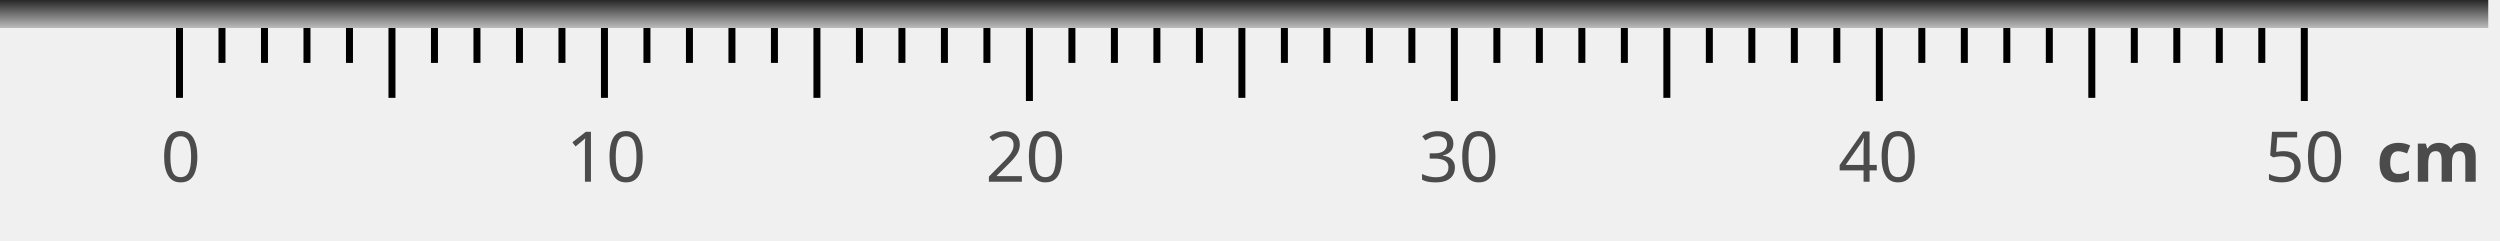
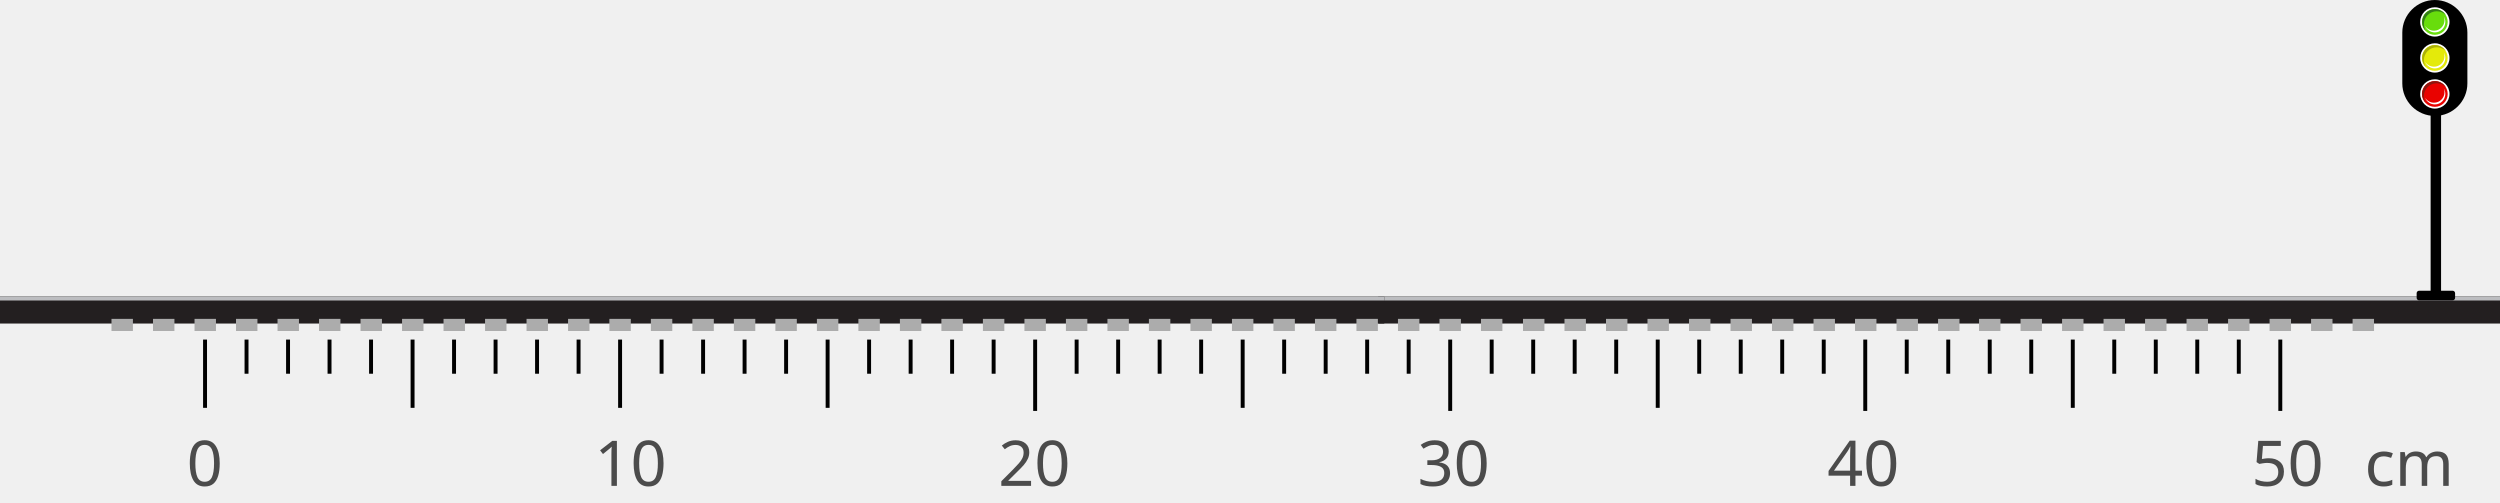
- <svg xmlns="http://www.w3.org/2000/svg" viewBox="0 0 357.68 34.4">
+ <svg xmlns="http://www.w3.org/2000/svg" xmlns:xlink="http://www.w3.org/1999/xlink" id="Layer_2" data-name="Layer 2" viewBox="0 0 634.62 127.6">
  <defs>
-     <style>.cls-1{fill:none;stroke:#000;stroke-miterlimit:10;}.cls-2{fill:url(#linear-gradient);}.cls-3,.cls-4{font-size:10px;fill:#4b4b4b;}.cls-3{font-family:Montserrat-Regular, Montserrat;}.cls-4{font-family:Montserrat-Bold, Montserrat;font-weight:700;}</style>
-     <linearGradient id="linear-gradient" x1="1141" y1="-587.86" x2="1141" y2="-580.92" gradientTransform="translate(-963 586)" gradientUnits="userSpaceOnUse">
-       <stop offset="0" stop-color="#fff" />
-       <stop offset="1" />
-     </linearGradient>
+     <style>
+       .cls-1 {
+         fill: #bcbdc0;
+       }
+ 
+       .cls-1, .cls-2, .cls-3, .cls-4, .cls-5, .cls-6, .cls-7, .cls-8, .cls-9, .cls-10 {
+         fill-rule: evenodd;
+       }
+ 
+       .cls-11 {
+         fill: #fff;
+       }
+ 
+       .cls-12 {
+         fill: none;
+         stroke: #000;
+         stroke-miterlimit: 10;
+       }
+ 
+       .cls-2 {
+         fill: #e90200;
+       }
+ 
+       .cls-13 {
+         font-family: Montserrat-Bold, Montserrat;
+       }
+ 
+       .cls-13, .cls-14 {
+         fill: #4b4b4b;
+         font-size: 16px;
+       }
+ 
+       .cls-3 {
+         fill: #e4ea0a;
+       }
+ 
+       .cls-4 {
+         fill: #337d17;
+       }
+ 
+       .cls-5 {
+         fill: #68dd0c;
+       }
+ 
+       .cls-6 {
+         fill: #abb008;
+       }
+ 
+       .cls-7 {
+         fill: #231f20;
+       }
+ 
+       .cls-8 {
+         fill: #acacac;
+       }
+ 
+       .cls-14 {
+         font-family: Montserrat-Regular, Montserrat;
+       }
+ 
+       .cls-9 {
+         fill: #8c160e;
+       }
+     </style>
+     <symbol id="New_Symbol_5" data-name="New Symbol 5" viewBox="0 0 5.44 3.08">
+       <path class="cls-8" d="M0,0H5.44V3.08H0V0H0Z" />
+     </symbol>
  </defs>
-   <g id="Layer_2" data-name="Layer 2">
-     <g id="Portrait">
-       <g id="page-01">
-         <g id="Layer_26" data-name="Layer 26">
-           <line class="cls-1" x1="25.68" y1="4" x2="25.68" y2="14" />
-           <line class="cls-1" x1="31.76" y1="4" x2="31.76" y2="9" />
-           <line class="cls-1" x1="37.84" y1="4" x2="37.84" y2="9" />
-           <line class="cls-1" x1="43.92" y1="4" x2="43.92" y2="9" />
-           <line class="cls-1" x1="50" y1="4" x2="50" y2="9" />
-           <line class="cls-1" x1="56.08" y1="4" x2="56.08" y2="14" />
-           <line class="cls-1" x1="62.16" y1="4" x2="62.16" y2="9" />
-           <line class="cls-1" x1="68.24" y1="4" x2="68.24" y2="9" />
-           <line class="cls-1" x1="74.32" y1="4" x2="74.32" y2="9" />
-           <line class="cls-1" x1="80.4" y1="4" x2="80.4" y2="9" />
-           <line class="cls-1" x1="92.56" y1="4" x2="92.56" y2="9" />
-           <line class="cls-1" x1="98.64" y1="4" x2="98.64" y2="9" />
-           <line class="cls-1" x1="104.72" y1="4" x2="104.72" y2="9" />
-           <line class="cls-1" x1="110.8" y1="4" x2="110.8" y2="9" />
-           <line class="cls-1" x1="116.88" y1="4" x2="116.88" y2="14" />
-           <line class="cls-1" x1="122.96" y1="4" x2="122.96" y2="9" />
-           <line class="cls-1" x1="129.04" y1="4" x2="129.04" y2="9" />
-           <line class="cls-1" x1="135.12" y1="4" x2="135.12" y2="9" />
-           <line class="cls-1" x1="141.2" y1="4" x2="141.2" y2="9" />
-           <line class="cls-1" x1="153.36" y1="4" x2="153.36" y2="9" />
-           <line class="cls-1" x1="159.44" y1="4" x2="159.44" y2="9" />
-           <line class="cls-1" x1="165.52" y1="4" x2="165.52" y2="9" />
-           <line class="cls-1" x1="171.6" y1="4" x2="171.6" y2="9" />
-           <line class="cls-1" x1="177.68" y1="4" x2="177.68" y2="14" />
-           <line class="cls-1" x1="183.76" y1="4" x2="183.76" y2="9" />
-           <line class="cls-1" x1="189.84" y1="4" x2="189.84" y2="9" />
-           <line class="cls-1" x1="195.92" y1="4" x2="195.92" y2="9" />
-           <line class="cls-1" x1="202" y1="4" x2="202" y2="9" />
-           <line class="cls-1" x1="214.16" y1="4" x2="214.16" y2="9" />
-           <line class="cls-1" x1="220.24" y1="4" x2="220.24" y2="9" />
-           <line class="cls-1" x1="226.32" y1="4" x2="226.32" y2="9" />
-           <line class="cls-1" x1="232.4" y1="4" x2="232.4" y2="9" />
-           <line class="cls-1" x1="238.48" y1="4" x2="238.48" y2="14" />
-           <line class="cls-1" x1="244.56" y1="4" x2="244.56" y2="9" />
-           <line class="cls-1" x1="250.64" y1="4" x2="250.64" y2="9" />
-           <line class="cls-1" x1="256.72" y1="4" x2="256.72" y2="9" />
-           <line class="cls-1" x1="262.8" y1="4" x2="262.8" y2="9" />
-           <line class="cls-1" x1="274.96" y1="4" x2="274.96" y2="9" />
-           <line class="cls-1" x1="281.04" y1="4" x2="281.04" y2="9" />
-           <line class="cls-1" x1="287.12" y1="4" x2="287.12" y2="9" />
-           <line class="cls-1" x1="293.2" y1="4" x2="293.2" y2="9" />
-           <line class="cls-1" x1="299.28" y1="4" x2="299.28" y2="14" />
-           <line class="cls-1" x1="305.36" y1="4" x2="305.36" y2="9" />
-           <line class="cls-1" x1="311.44" y1="4" x2="311.44" y2="9" />
-           <line class="cls-1" x1="317.52" y1="4" x2="317.52" y2="9" />
-           <line class="cls-1" x1="323.6" y1="4" x2="323.6" y2="9" />
-           <line class="cls-1" x1="86.48" y1="4" x2="86.48" y2="14" />
-           <line class="cls-1" x1="147.28" y1="4" x2="147.28" y2="14.45" />
-           <line class="cls-1" x1="208.08" y1="4" x2="208.08" y2="14.45" />
-           <line class="cls-1" x1="268.88" y1="4" x2="268.88" y2="14.45" />
-           <line class="cls-1" x1="329.68" y1="4" x2="329.68" y2="14.45" />
-           <rect class="cls-2" width="356" height="4" transform="translate(356 4) rotate(180)" />
+   <g id="Layer_12" data-name="Layer 12">
+     <g>
+       <polygon class="cls-7" points="634.62 82.13 349.88 82.13 349.88 75.27 634.62 75.27 634.62 82.13 634.62 82.13" />
+       <polygon class="cls-1" points="634.62 76.28 349.88 76.28 349.88 75.27 634.62 75.27 634.62 76.28 634.62 76.28" />
+       <polygon class="cls-7" points="351.4 82.13 0 82.13 0 75.27 351.4 75.27 351.4 82.13 351.4 82.13" />
+       <polygon class="cls-1" points="351.4 76.28 0 76.28 0 75.27 351.4 75.27 351.4 76.28 351.4 76.28" />
+     </g>
+     <g>
+       <text class="cls-14" transform="translate(47.4 123.34)">
+         <tspan x="0" y="0">0</tspan>
+       </text>
+       <text class="cls-14" transform="translate(150.91 123.34)">
+         <tspan x="0" y="0">10</tspan>
+       </text>
+       <text class="cls-14" transform="translate(253.42 123.34)">
+         <tspan x="0" y="0">20</tspan>
+       </text>
+       <text class="cls-14" transform="translate(359.86 123.34)">
+         <tspan x="0" y="0">30</tspan>
+       </text>
+       <text class="cls-14" transform="translate(463.83 123.34)">
+         <tspan x="0" y="0">40</tspan>
+       </text>
+       <text class="cls-14" transform="translate(571.54 123.34)">
+         <tspan x="0" y="0">50</tspan>
+       </text>
+       <text class="cls-13" transform="translate(600.26 123.34)">
+         <tspan x="0" y="0">cm</tspan>
+       </text>
+     </g>
+     <g>
+       <line class="cls-12" x1="52.05" y1="86.2" x2="52.05" y2="103.53" />
+       <line class="cls-12" x1="62.58" y1="86.2" x2="62.58" y2="94.87" />
+       <line class="cls-12" x1="73.12" y1="86.2" x2="73.12" y2="94.87" />
+       <line class="cls-12" x1="83.65" y1="86.2" x2="83.65" y2="94.87" />
+       <line class="cls-12" x1="94.19" y1="86.2" x2="94.19" y2="94.87" />
+       <line class="cls-12" x1="104.73" y1="86.2" x2="104.73" y2="103.53" />
+       <line class="cls-12" x1="115.26" y1="86.2" x2="115.26" y2="94.87" />
+       <line class="cls-12" x1="125.8" y1="86.2" x2="125.8" y2="94.87" />
+       <line class="cls-12" x1="136.33" y1="86.2" x2="136.33" y2="94.87" />
+       <line class="cls-12" x1="146.87" y1="86.2" x2="146.87" y2="94.87" />
+       <line class="cls-12" x1="167.94" y1="86.2" x2="167.94" y2="94.87" />
+       <line class="cls-12" x1="178.48" y1="86.2" x2="178.48" y2="94.87" />
+       <line class="cls-12" x1="189.01" y1="86.2" x2="189.01" y2="94.87" />
+       <line class="cls-12" x1="199.55" y1="86.2" x2="199.55" y2="94.87" />
+       <line class="cls-12" x1="210.09" y1="86.2" x2="210.09" y2="103.53" />
+       <line class="cls-12" x1="220.62" y1="86.2" x2="220.62" y2="94.87" />
+       <line class="cls-12" x1="231.16" y1="86.2" x2="231.16" y2="94.87" />
+       <line class="cls-12" x1="241.69" y1="86.2" x2="241.69" y2="94.87" />
+       <line class="cls-12" x1="252.23" y1="86.2" x2="252.23" y2="94.87" />
+       <line class="cls-12" x1="273.3" y1="86.2" x2="273.3" y2="94.87" />
+       <line class="cls-12" x1="283.84" y1="86.2" x2="283.84" y2="94.87" />
+       <line class="cls-12" x1="294.37" y1="86.2" x2="294.37" y2="94.87" />
+       <line class="cls-12" x1="304.91" y1="86.2" x2="304.91" y2="94.87" />
+       <line class="cls-12" x1="315.45" y1="86.2" x2="315.45" y2="103.53" />
+       <line class="cls-12" x1="325.98" y1="86.2" x2="325.98" y2="94.87" />
+       <line class="cls-12" x1="336.52" y1="86.2" x2="336.52" y2="94.87" />
+       <line class="cls-12" x1="347.05" y1="86.2" x2="347.05" y2="94.87" />
+       <line class="cls-12" x1="357.59" y1="86.2" x2="357.59" y2="94.87" />
+       <line class="cls-12" x1="378.66" y1="86.2" x2="378.66" y2="94.87" />
+       <line class="cls-12" x1="389.2" y1="86.2" x2="389.2" y2="94.87" />
+       <line class="cls-12" x1="399.73" y1="86.2" x2="399.73" y2="94.87" />
+       <line class="cls-12" x1="410.27" y1="86.2" x2="410.27" y2="94.87" />
+       <line class="cls-12" x1="420.81" y1="86.2" x2="420.81" y2="103.53" />
+       <line class="cls-12" x1="431.34" y1="86.2" x2="431.34" y2="94.87" />
+       <line class="cls-12" x1="441.88" y1="86.2" x2="441.88" y2="94.87" />
+       <line class="cls-12" x1="452.41" y1="86.2" x2="452.41" y2="94.87" />
+       <line class="cls-12" x1="462.95" y1="86.2" x2="462.95" y2="94.87" />
+       <line class="cls-12" x1="484.02" y1="86.2" x2="484.02" y2="94.87" />
+       <line class="cls-12" x1="494.56" y1="86.2" x2="494.56" y2="94.87" />
+       <line class="cls-12" x1="505.09" y1="86.2" x2="505.09" y2="94.87" />
+       <line class="cls-12" x1="515.63" y1="86.2" x2="515.63" y2="94.87" />
+       <line class="cls-12" x1="526.17" y1="86.2" x2="526.17" y2="103.53" />
+       <line class="cls-12" x1="536.7" y1="86.2" x2="536.7" y2="94.87" />
+       <line class="cls-12" x1="547.24" y1="86.2" x2="547.24" y2="94.87" />
+       <line class="cls-12" x1="557.77" y1="86.2" x2="557.77" y2="94.87" />
+       <line class="cls-12" x1="568.31" y1="86.2" x2="568.31" y2="94.87" />
+       <line class="cls-12" x1="157.41" y1="86.2" x2="157.41" y2="103.53" />
+       <line class="cls-12" x1="262.77" y1="86.2" x2="262.77" y2="104.31" />
+       <line class="cls-12" x1="368.13" y1="86.2" x2="368.13" y2="104.31" />
+       <line class="cls-12" x1="473.49" y1="86.2" x2="473.49" y2="104.31" />
+       <line class="cls-12" x1="578.85" y1="86.2" x2="578.85" y2="104.31" />
+       <use width="5.44" height="3.08" transform="translate(154.69 80.94)" xlink:href="#New_Symbol_5" />
+       <use width="5.44" height="3.08" transform="translate(165.22 80.94)" xlink:href="#New_Symbol_5" />
+       <use width="5.44" height="3.08" transform="translate(175.76 80.94)" xlink:href="#New_Symbol_5" />
+       <use width="5.44" height="3.08" transform="translate(186.29 80.94)" xlink:href="#New_Symbol_5" />
+       <use width="5.44" height="3.08" transform="translate(196.83 80.94)" xlink:href="#New_Symbol_5" />
+       <use width="5.44" height="3.08" transform="translate(207.37 80.94)" xlink:href="#New_Symbol_5" />
+       <use width="5.44" height="3.08" transform="translate(217.9 80.94)" xlink:href="#New_Symbol_5" />
+       <use width="5.44" height="3.08" transform="translate(228.44 80.94)" xlink:href="#New_Symbol_5" />
+       <use width="5.44" height="3.08" transform="translate(238.97 80.94)" xlink:href="#New_Symbol_5" />
+       <use width="5.44" height="3.08" transform="translate(249.51 80.94)" xlink:href="#New_Symbol_5" />
+       <use width="5.44" height="3.08" transform="translate(260.05 80.94)" xlink:href="#New_Symbol_5" />
+       <use width="5.44" height="3.08" transform="translate(270.58 80.94)" xlink:href="#New_Symbol_5" />
+       <use width="5.44" height="3.08" transform="translate(28.3 80.94)" xlink:href="#New_Symbol_5" />
+       <use width="5.44" height="3.08" transform="translate(38.84 80.94)" xlink:href="#New_Symbol_5" />
+       <use width="5.44" height="3.08" transform="translate(49.38 80.94)" xlink:href="#New_Symbol_5" />
+       <use width="5.44" height="3.08" transform="translate(59.91 80.94)" xlink:href="#New_Symbol_5" />
+       <use width="5.44" height="3.08" transform="translate(70.45 80.94)" xlink:href="#New_Symbol_5" />
+       <use width="5.44" height="3.08" transform="translate(80.98 80.94)" xlink:href="#New_Symbol_5" />
+       <use width="5.44" height="3.08" transform="translate(91.52 80.94)" xlink:href="#New_Symbol_5" />
+       <use width="5.44" height="3.08" transform="translate(102.06 80.94)" xlink:href="#New_Symbol_5" />
+       <use width="5.44" height="3.08" transform="translate(112.59 80.94)" xlink:href="#New_Symbol_5" />
+       <use width="5.44" height="3.08" transform="translate(123.13 80.94)" xlink:href="#New_Symbol_5" />
+       <use width="5.44" height="3.08" transform="translate(133.66 80.94)" xlink:href="#New_Symbol_5" />
+       <use width="5.44" height="3.08" transform="translate(144.2 80.94)" xlink:href="#New_Symbol_5" />
+       <use width="5.44" height="3.08" transform="translate(281.12 80.94)" xlink:href="#New_Symbol_5" />
+       <use width="5.44" height="3.08" transform="translate(291.65 80.94)" xlink:href="#New_Symbol_5" />
+       <use width="5.44" height="3.08" transform="translate(302.19 80.94)" xlink:href="#New_Symbol_5" />
+       <use width="5.44" height="3.08" transform="translate(312.73 80.94)" xlink:href="#New_Symbol_5" />
+       <use width="5.44" height="3.08" transform="translate(323.26 80.94)" xlink:href="#New_Symbol_5" />
+       <use width="5.44" height="3.08" transform="translate(333.8 80.94)" xlink:href="#New_Symbol_5" />
+       <use width="5.44" height="3.08" transform="translate(344.33 80.94)" xlink:href="#New_Symbol_5" />
+       <use width="5.44" height="3.08" transform="translate(354.87 80.94)" xlink:href="#New_Symbol_5" />
+       <use width="5.44" height="3.08" transform="translate(365.41 80.94)" xlink:href="#New_Symbol_5" />
+       <use width="5.44" height="3.08" transform="translate(375.94 80.94)" xlink:href="#New_Symbol_5" />
+       <use width="5.44" height="3.08" transform="translate(386.61 80.94)" xlink:href="#New_Symbol_5" />
+       <use width="5.44" height="3.08" transform="translate(397.14 80.94)" xlink:href="#New_Symbol_5" />
+       <use width="5.44" height="3.08" transform="translate(407.68 80.94)" xlink:href="#New_Symbol_5" />
+       <use width="5.44" height="3.08" transform="translate(418.21 80.94)" xlink:href="#New_Symbol_5" />
+       <use width="5.44" height="3.08" transform="translate(428.75 80.94)" xlink:href="#New_Symbol_5" />
+       <use width="5.44" height="3.08" transform="translate(439.29 80.94)" xlink:href="#New_Symbol_5" />
+       <use width="5.44" height="3.08" transform="translate(449.82 80.94)" xlink:href="#New_Symbol_5" />
+       <use width="5.44" height="3.08" transform="translate(460.36 80.94)" xlink:href="#New_Symbol_5" />
+       <use width="5.44" height="3.08" transform="translate(470.89 80.94)" xlink:href="#New_Symbol_5" />
+       <use width="5.44" height="3.08" transform="translate(481.43 80.94)" xlink:href="#New_Symbol_5" />
+       <use width="5.44" height="3.08" transform="translate(491.97 80.94)" xlink:href="#New_Symbol_5" />
+       <use width="5.44" height="3.08" transform="translate(502.37 80.94)" xlink:href="#New_Symbol_5" />
+       <use width="5.44" height="3.08" transform="translate(512.91 80.94)" xlink:href="#New_Symbol_5" />
+       <use width="5.44" height="3.08" transform="translate(523.45 80.94)" xlink:href="#New_Symbol_5" />
+       <use width="5.44" height="3.08" transform="translate(533.98 80.94)" xlink:href="#New_Symbol_5" />
+       <use width="5.44" height="3.08" transform="translate(544.52 80.94)" xlink:href="#New_Symbol_5" />
+       <use width="5.44" height="3.08" transform="translate(555.05 80.94)" xlink:href="#New_Symbol_5" />
+       <use width="5.44" height="3.08" transform="translate(565.59 80.94)" xlink:href="#New_Symbol_5" />
+       <use width="5.44" height="3.08" transform="translate(576.13 80.94)" xlink:href="#New_Symbol_5" />
+       <use width="5.44" height="3.08" transform="translate(586.66 80.94)" xlink:href="#New_Symbol_5" />
+       <use width="5.44" height="3.08" transform="translate(597.2 80.94)" xlink:href="#New_Symbol_5" />
+     </g>
+     <g>
+       <path class="cls-10" d="M618.08,0h0c4.54,0,8.26,3.72,8.26,8.26v12.91c0,4.54-3.72,8.26-8.26,8.26s-8.26-3.72-8.26-8.26V8.26c0-4.54,3.72-8.26,8.26-8.26Z" />
+       <g>
+         <g>
+           <circle class="cls-11" cx="618.08" cy="5.57" r="3.72" />
+           <g>
+             <path class="cls-5" d="M620.34,4.17c.25,.41,.4,.89,.4,1.4,0,1.47-1.19,2.66-2.66,2.66-1.13,0-2.1-.71-2.48-1.7,.47,.76,1.31,1.26,2.27,1.26,1.47,0,2.66-1.19,2.66-2.66,0-.34-.06-.67-.18-.96h0Zm-2.27-1.87c1.81,0,3.27,1.46,3.27,3.27s-1.46,3.27-3.27,3.27-3.27-1.46-3.27-3.27,1.46-3.27,3.27-3.27Z" />
+             <path class="cls-4" d="M615.3,6.13c0-1.81,1.46-3.27,3.27-3.27,.9,0,1.71,.36,2.3,.95-.58-.9-1.6-1.5-2.75-1.5-1.81,0-3.27,1.46-3.27,3.27,0,.91,.37,1.73,.97,2.32-.33-.51-.52-1.12-.52-1.77h0Z" />
+           </g>
        </g>
-         <text class="cls-3" transform="translate(23 26)">0</text>
-         <text class="cls-3" transform="translate(81 26)">10</text>
-         <text class="cls-3" transform="translate(141 26)">20</text>
-         <text class="cls-3" transform="translate(203 26)">30</text>
-         <text class="cls-3" transform="translate(263 26)">40</text>
-         <text class="cls-3" transform="translate(324 26)">50</text>
-         <text class="cls-4" transform="translate(340 26)">cm</text>
+         <g>
+           <circle class="cls-11" cx="618.08" cy="14.71" r="3.72" />
+           <g>
+             <path class="cls-3" d="M620.34,13.31c.25,.41,.4,.89,.4,1.4,0,1.47-1.19,2.66-2.66,2.66-1.13,0-2.1-.71-2.48-1.7,.47,.76,1.31,1.26,2.27,1.26,1.47,0,2.66-1.19,2.66-2.66,0-.34-.06-.67-.18-.96h0Zm-2.27-1.87c1.81,0,3.27,1.46,3.27,3.27s-1.46,3.27-3.27,3.27-3.27-1.46-3.27-3.27,1.46-3.27,3.27-3.27Z" />
+             <path class="cls-6" d="M615.3,15.27c0-1.81,1.46-3.27,3.27-3.27,.9,0,1.71,.36,2.3,.95-.58-.9-1.6-1.5-2.75-1.5-1.81,0-3.27,1.46-3.27,3.27,0,.91,.37,1.73,.97,2.32-.33-.51-.52-1.12-.52-1.77h0Z" />
+           </g>
+         </g>
+         <g>
+           <circle class="cls-11" cx="618.08" cy="23.85" r="3.72" />
+           <g>
+             <path class="cls-2" d="M620.34,22.45c.25,.41,.4,.89,.4,1.4,0,1.47-1.19,2.66-2.66,2.66-1.13,0-2.1-.71-2.48-1.7,.47,.76,1.31,1.26,2.27,1.26,1.47,0,2.66-1.19,2.66-2.66,0-.34-.06-.67-.18-.96h0Zm-2.27-1.87c1.81,0,3.27,1.46,3.27,3.27s-1.46,3.27-3.27,3.27-3.27-1.46-3.27-3.27,1.46-3.27,3.27-3.27Z" />
+             <path class="cls-9" d="M615.3,24.41c0-1.81,1.46-3.27,3.27-3.27,.9,0,1.71,.36,2.3,.95-.58-.9-1.6-1.5-2.75-1.5-1.81,0-3.27,1.46-3.27,3.27,0,.91,.37,1.73,.97,2.32-.33-.51-.52-1.12-.52-1.77h0Z" />
+           </g>
+         </g>
      </g>
+       <rect x="617.01" y="28.79" width="2.65" height="45.49" />
+       <rect x="613.46" y="73.8" width="9.76" height="2.44" rx=".63" ry=".63" />
    </g>
  </g>
</svg>
